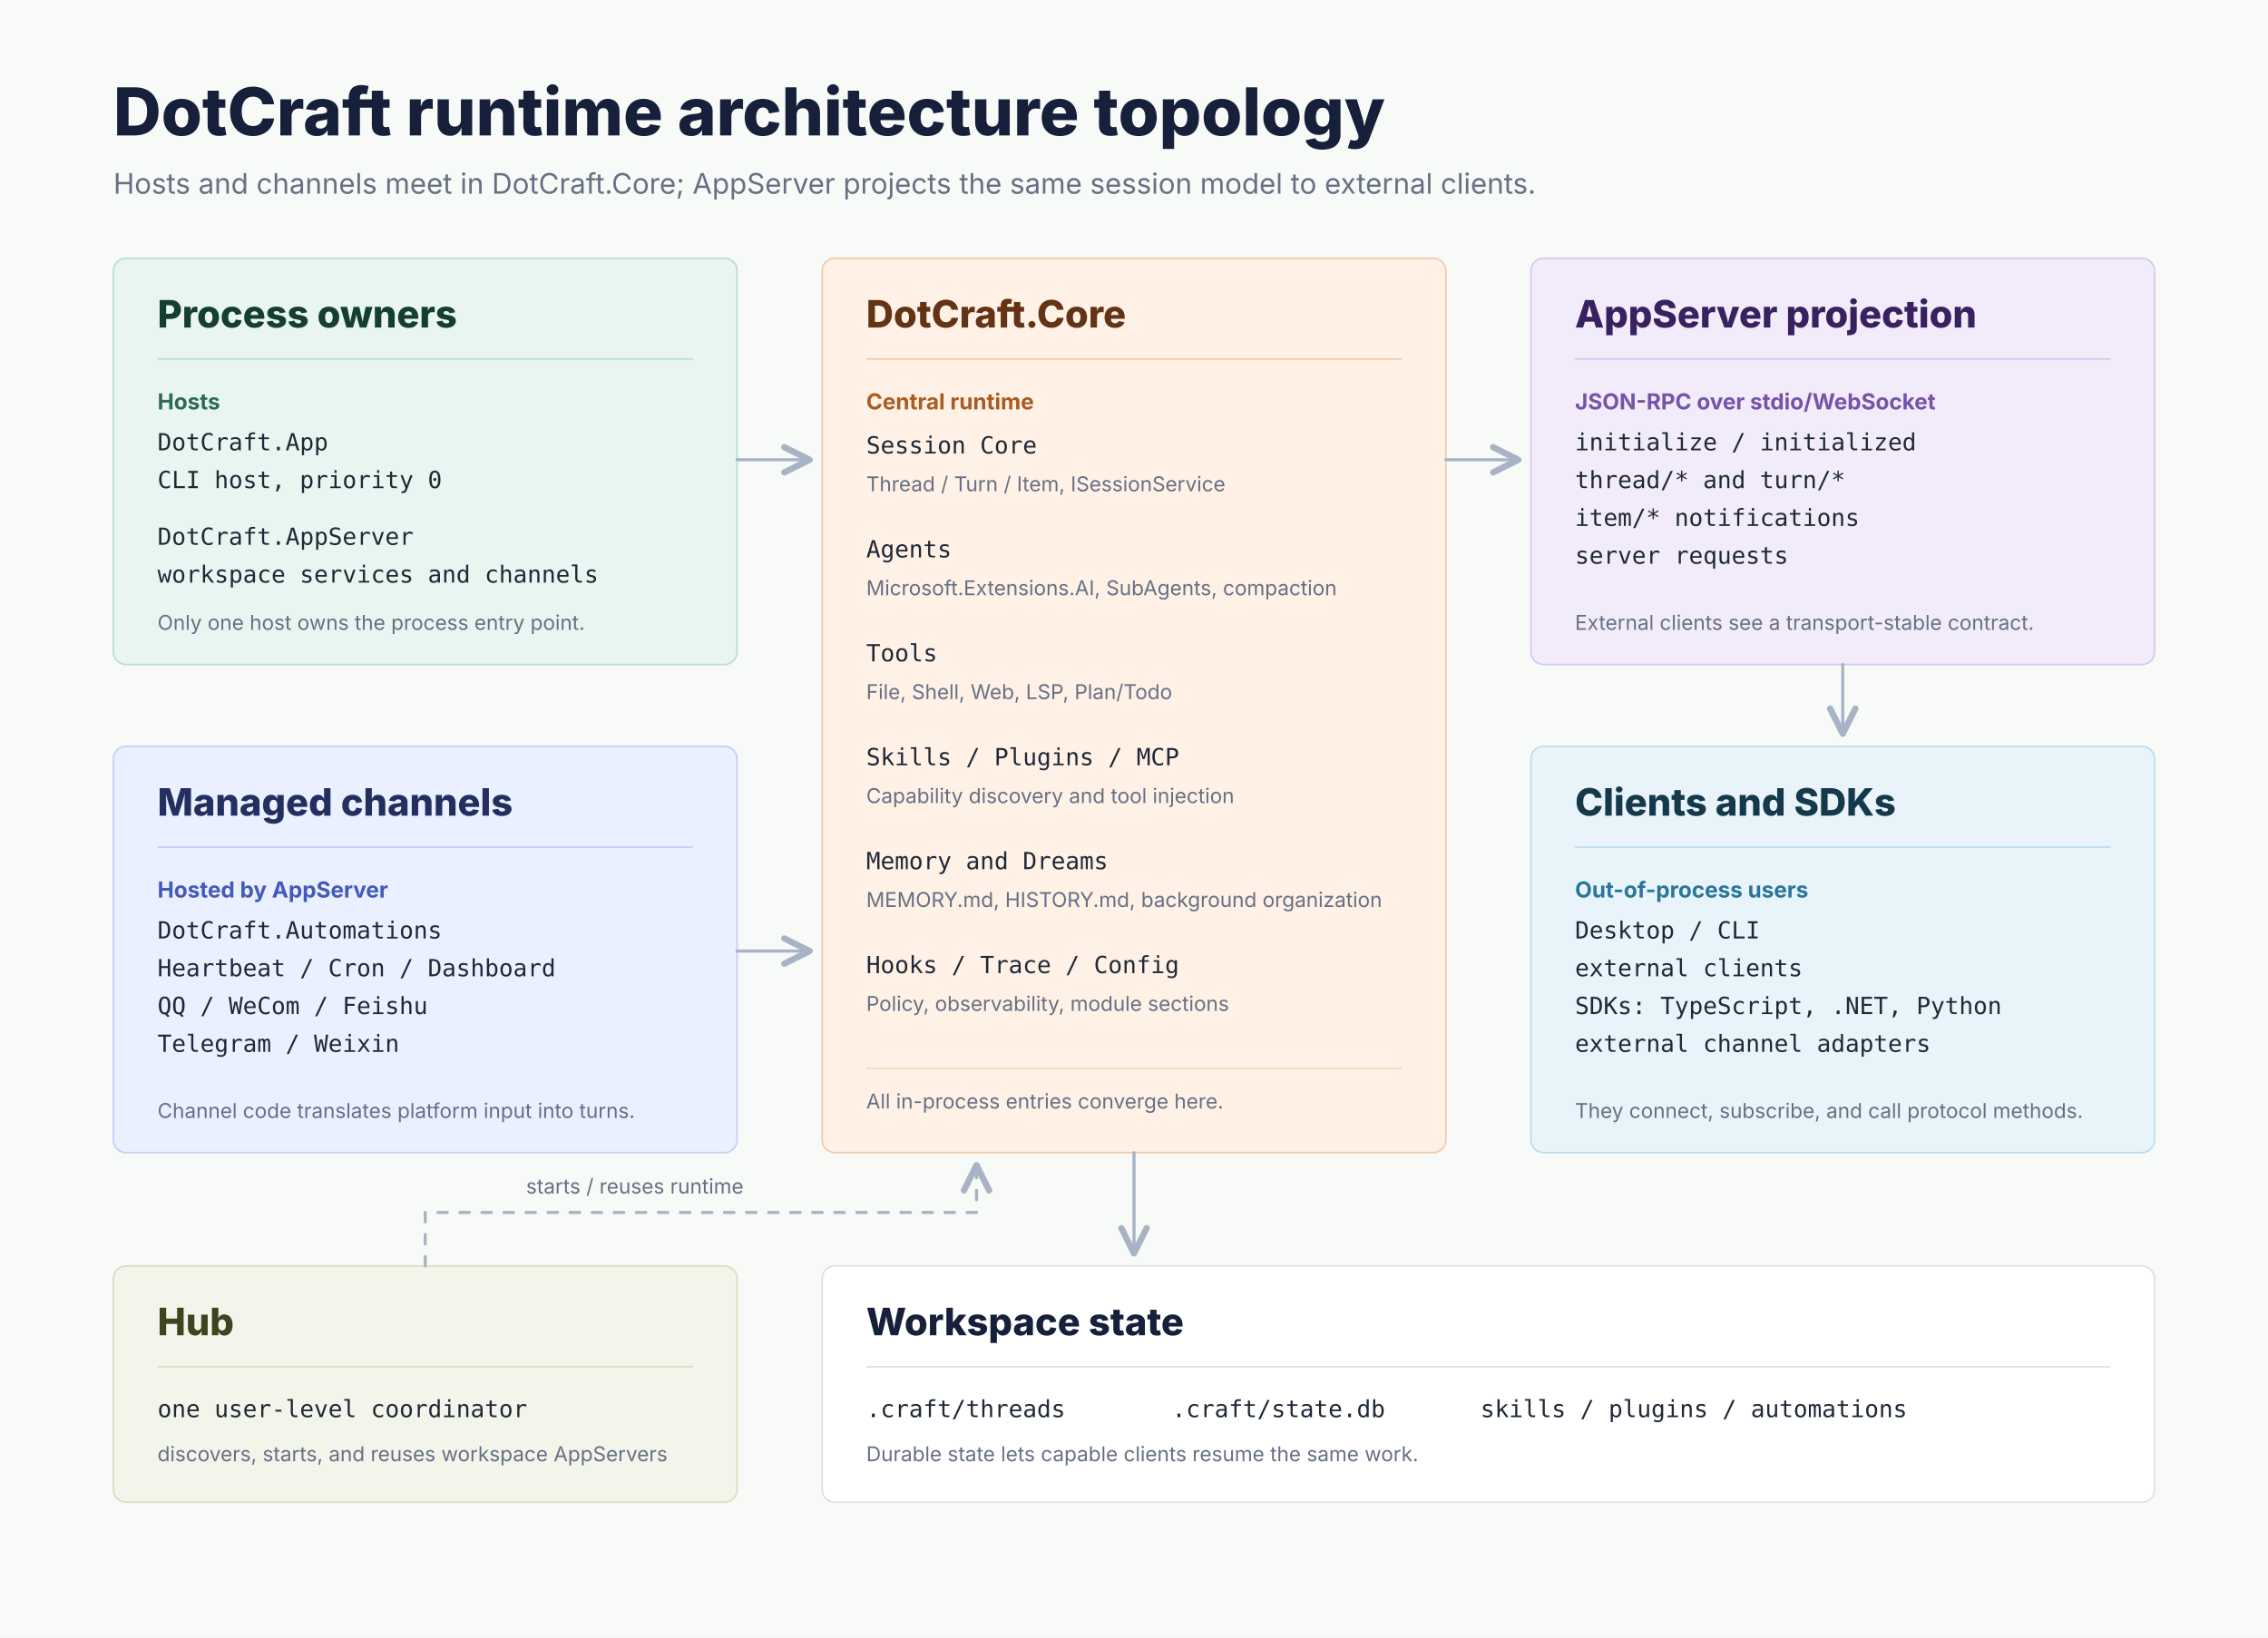
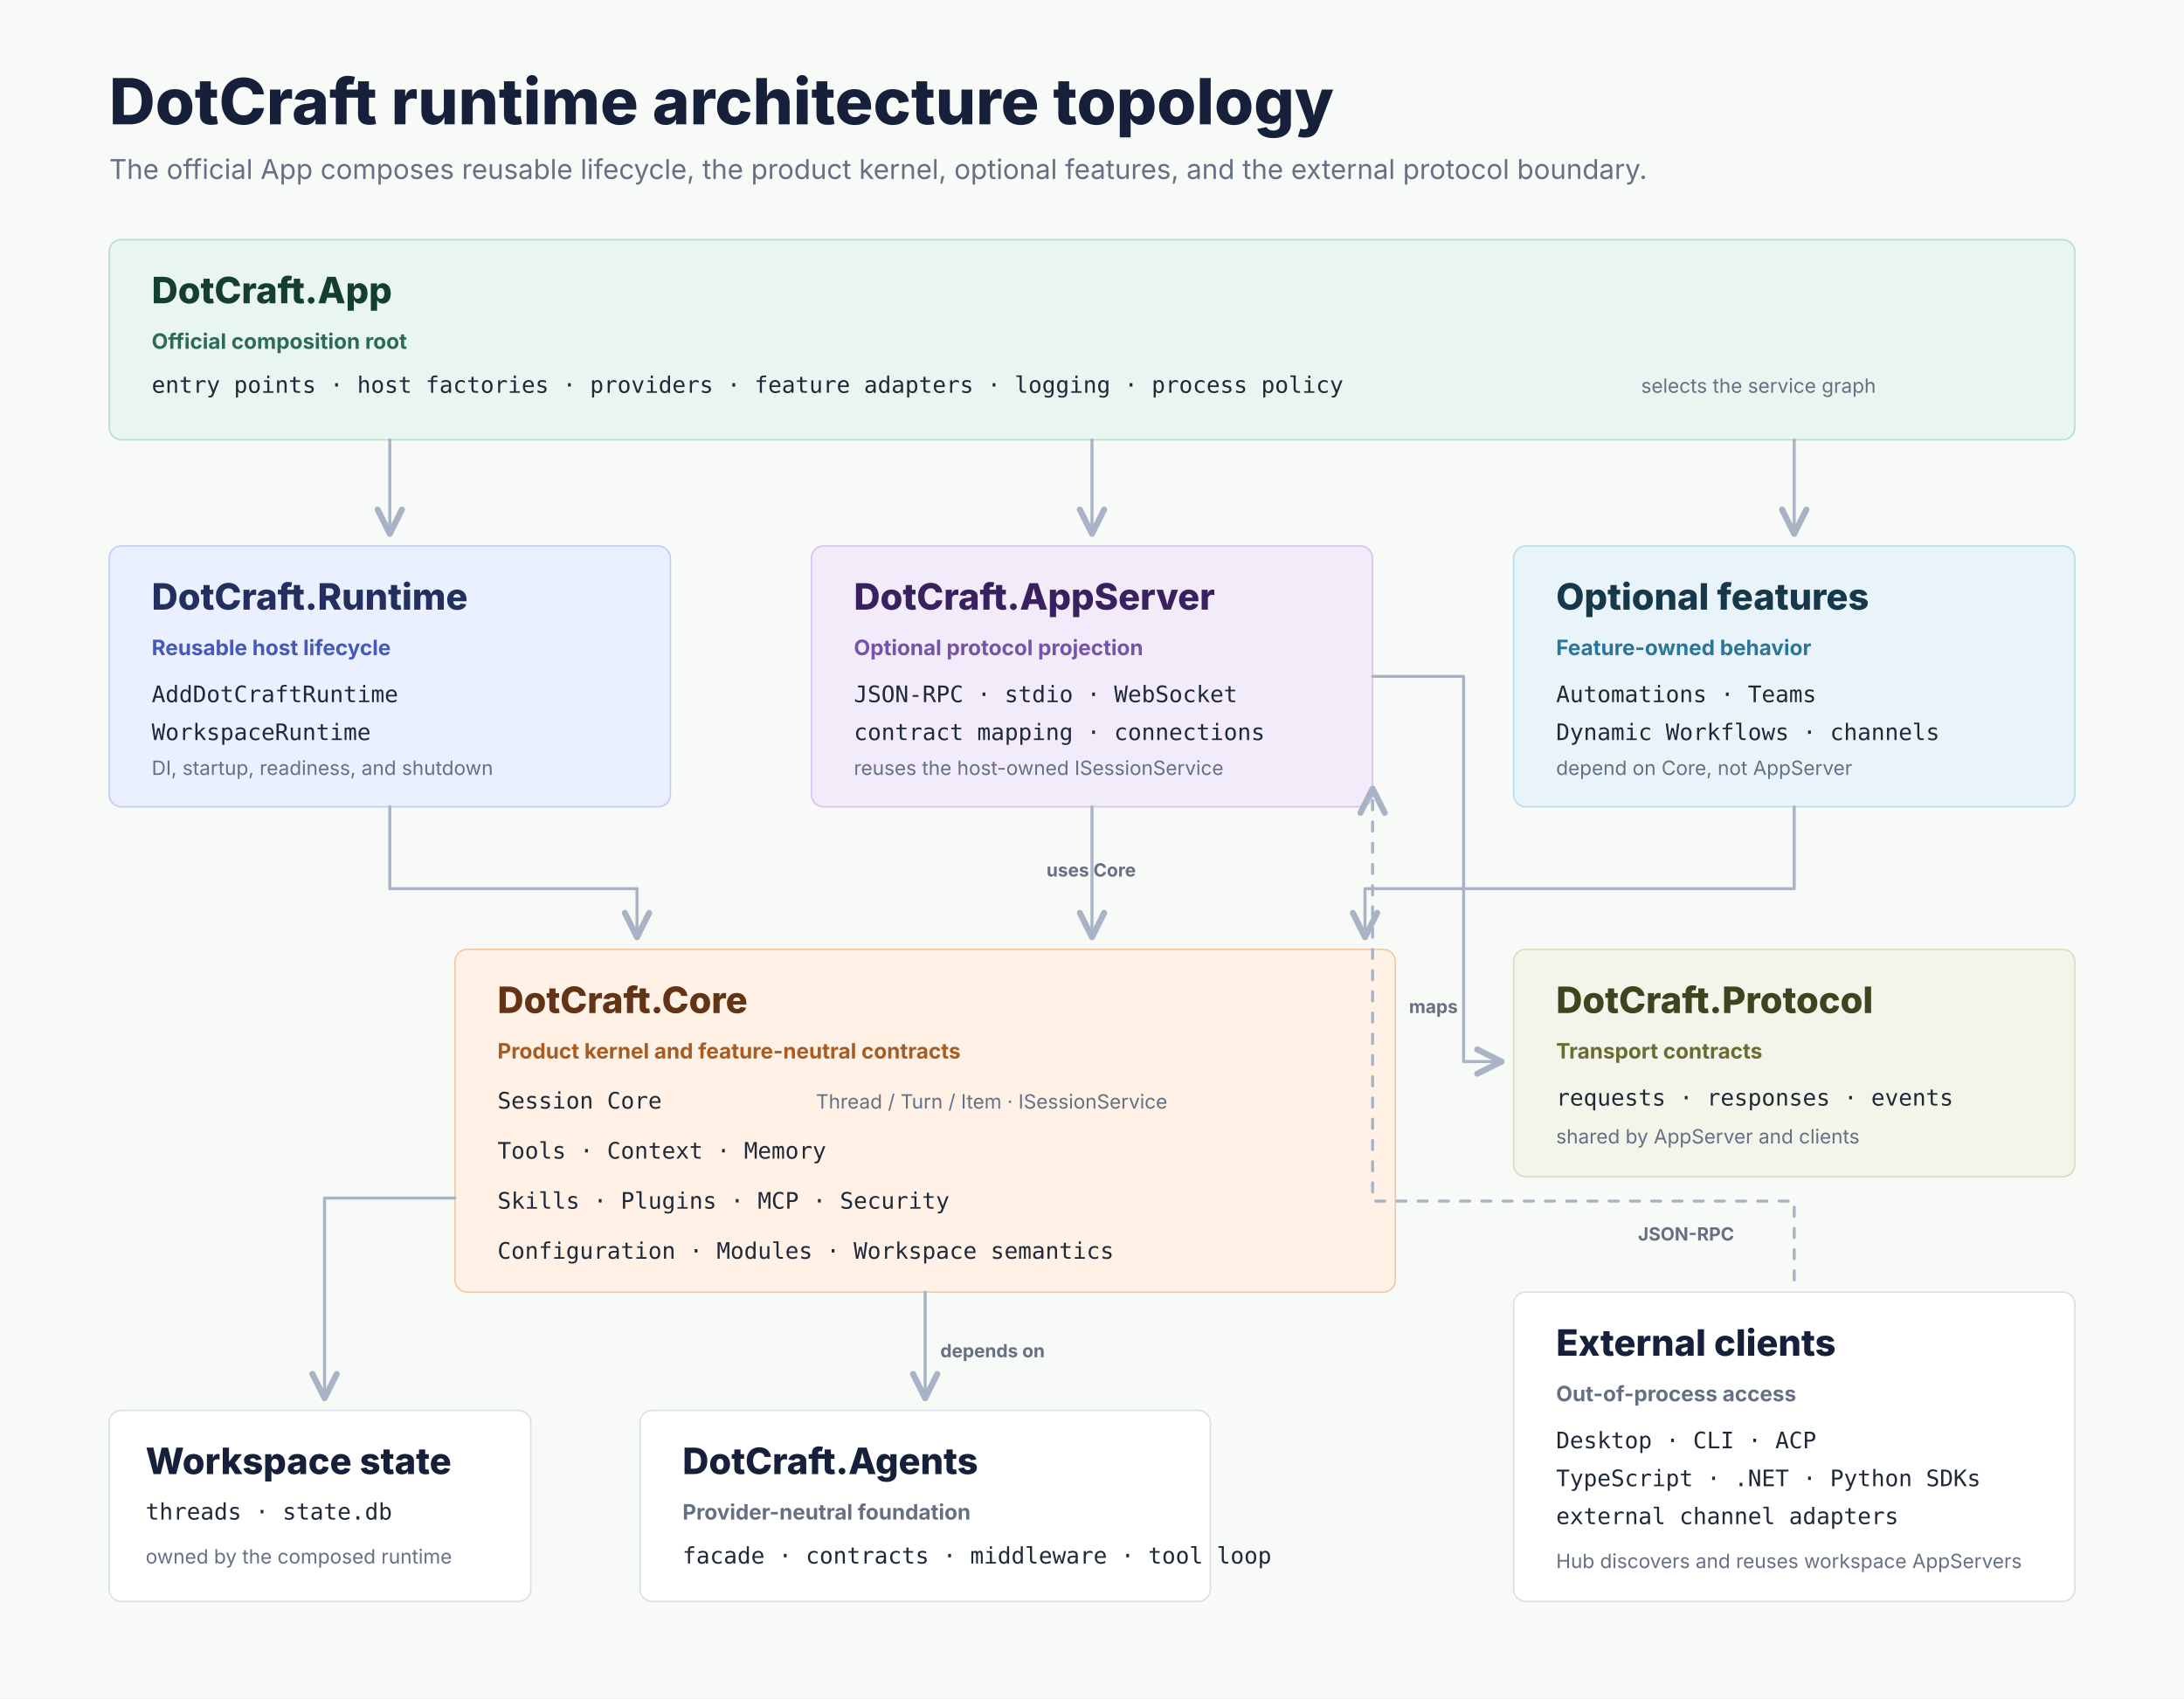
- <svg xmlns="http://www.w3.org/2000/svg" width="1440" height="1040" viewBox="0 0 1440 1040" fill="none" role="img" aria-labelledby="title desc">
+ <svg xmlns="http://www.w3.org/2000/svg" width="1440" height="1120" viewBox="0 0 1440 1120" fill="none" role="img" aria-labelledby="title desc">
  <style>
    text { font-family: Inter, ui-sans-serif, system-ui, -apple-system, BlinkMacSystemFont, "Segoe UI", sans-serif; letter-spacing: 0; }
    .title { fill: #17203A; font-size: 42px; font-weight: 760; }
    .subtitle { fill: #667085; font-size: 18px; }
    .cardTitle { font-size: 24px; font-weight: 760; }
    .label { font-size: 14px; font-weight: 720; }
    .mono { fill: #1F2937; font-size: 15px; font-family: "Cascadia Mono", ui-monospace, SFMono-Regular, Menlo, monospace; }
    .muted { fill: #667085; font-size: 13px; }
+     .edgeLabel { fill: #667085; font-size: 12px; font-weight: 650; }
  </style>
  <defs>
    <marker id="arrow" markerWidth="12" markerHeight="12" refX="10" refY="6" orient="auto">
      <path d="M2 2L10 6L2 10" fill="none" stroke="#A8B4C6" stroke-width="2" stroke-linecap="round" stroke-linejoin="round" />
    </marker>
  </defs>
-   <rect width="1440" height="1040" fill="#F8FAF7" />
-   <text x="72" y="86" class="title">DotCraft runtime architecture topology</text>
-   <text x="72" y="123" class="subtitle">Hosts and channels meet in DotCraft.Core; AppServer projects the same session model to external clients.</text>
-   <g transform="translate(72 164)">
-     <rect x="0" y="0" width="396" height="258" rx="8" fill="#E9F5F0" stroke="#B7DED0" />
-     <text x="28" y="44" class="cardTitle" fill="#153E33">Process owners</text>
-     <line x1="28" y1="64" x2="368" y2="64" stroke="#B7DED0" />
-     <text x="28" y="96" class="label" fill="#2E6B56">Hosts</text>
-     <text x="28" y="122" class="mono">DotCraft.App</text>
-     <text x="28" y="146" class="mono">CLI host, priority 0</text>
-     <text x="28" y="182" class="mono">DotCraft.AppServer</text>
-     <text x="28" y="206" class="mono">workspace services and channels</text>
-     <text x="28" y="236" class="muted">Only one host owns the process entry point.</text>
+   <rect width="1440" height="1120" fill="#F8FAF7" />
+   <text x="72" y="82" class="title">DotCraft runtime architecture topology</text>
+   <text x="72" y="118" class="subtitle">The official App composes reusable lifecycle, the product kernel, optional features, and the external protocol boundary.</text>
+   <g transform="translate(72 158)">
+     <rect x="0" y="0" width="1296" height="132" rx="8" fill="#E9F5F0" stroke="#B7DED0" />
+     <text x="28" y="42" class="cardTitle" fill="#153E33">DotCraft.App</text>
+     <text x="28" y="72" class="label" fill="#2E6B56">Official composition root</text>
+     <text x="28" y="101" class="mono">entry points · host factories · providers · feature adapters · logging · process policy</text>
+     <text x="1010" y="101" class="muted">selects the service graph</text>
  </g>
-   <g transform="translate(72 474)">
-     <rect x="0" y="0" width="396" height="258" rx="8" fill="#EAF0FF" stroke="#C2CEF7" />
-     <text x="28" y="44" class="cardTitle" fill="#23305F">Managed channels</text>
-     <line x1="28" y1="64" x2="368" y2="64" stroke="#C2CEF7" />
-     <text x="28" y="96" class="label" fill="#4459B8">Hosted by AppServer</text>
-     <text x="28" y="122" class="mono">DotCraft.Automations</text>
-     <text x="28" y="146" class="mono">Heartbeat / Cron / Dashboard</text>
-     <text x="28" y="170" class="mono">QQ / WeCom / Feishu</text>
-     <text x="28" y="194" class="mono">Telegram / Weixin</text>
-     <text x="28" y="236" class="muted">Channel code translates platform input into turns.</text>
+   <g transform="translate(72 360)">
+     <rect x="0" y="0" width="370" height="172" rx="8" fill="#EAF0FF" stroke="#C2CEF7" />
+     <text x="28" y="42" class="cardTitle" fill="#23305F">DotCraft.Runtime</text>
+     <text x="28" y="72" class="label" fill="#4459B8">Reusable host lifecycle</text>
+     <text x="28" y="103" class="mono">AddDotCraftRuntime</text>
+     <text x="28" y="128" class="mono">WorkspaceRuntime</text>
+     <text x="28" y="151" class="muted">DI, startup, readiness, and shutdown</text>
  </g>
-   <g transform="translate(522 164)">
-     <rect x="0" y="0" width="396" height="568" rx="8" fill="#FFF1E6" stroke="#F3C9A4" />
-     <text x="28" y="44" class="cardTitle" fill="#623314">DotCraft.Core</text>
-     <line x1="28" y1="64" x2="368" y2="64" stroke="#F3C9A4" />
-     <text x="28" y="96" class="label" fill="#A85C21">Central runtime</text>
-     <text x="28" y="124" class="mono">Session Core</text>
-     <text x="28" y="148" class="muted">Thread / Turn / Item, ISessionService</text>
-     <text x="28" y="190" class="mono">Agents</text>
-     <text x="28" y="214" class="muted">Microsoft.Extensions.AI, SubAgents, compaction</text>
-     <text x="28" y="256" class="mono">Tools</text>
-     <text x="28" y="280" class="muted">File, Shell, Web, LSP, Plan/Todo</text>
-     <text x="28" y="322" class="mono">Skills / Plugins / MCP</text>
-     <text x="28" y="346" class="muted">Capability discovery and tool injection</text>
-     <text x="28" y="388" class="mono">Memory and Dreams</text>
-     <text x="28" y="412" class="muted">MEMORY.md, HISTORY.md, background organization</text>
-     <text x="28" y="454" class="mono">Hooks / Trace / Config</text>
-     <text x="28" y="478" class="muted">Policy, observability, module sections</text>
-     <rect x="28" y="514" width="340" height="1" fill="#F5D6BB" />
-     <text x="28" y="540" class="muted">All in-process entries converge here.</text>
+   <g transform="translate(535 360)">
+     <rect x="0" y="0" width="370" height="172" rx="8" fill="#F1EBFA" stroke="#D7C5EF" />
+     <text x="28" y="42" class="cardTitle" fill="#39205F">DotCraft.AppServer</text>
+     <text x="28" y="72" class="label" fill="#7653A8">Optional protocol projection</text>
+     <text x="28" y="103" class="mono">JSON-RPC · stdio · WebSocket</text>
+     <text x="28" y="128" class="mono">contract mapping · connections</text>
+     <text x="28" y="151" class="muted">reuses the host-owned ISessionService</text>
  </g>
-   <g transform="translate(972 164)">
-     <rect x="0" y="0" width="396" height="258" rx="8" fill="#F1EBFA" stroke="#D7C5EF" />
-     <text x="28" y="44" class="cardTitle" fill="#39205F">AppServer projection</text>
-     <line x1="28" y1="64" x2="368" y2="64" stroke="#D7C5EF" />
-     <text x="28" y="96" class="label" fill="#7653A8">JSON-RPC over stdio/WebSocket</text>
-     <text x="28" y="122" class="mono">initialize / initialized</text>
-     <text x="28" y="146" class="mono">thread/* and turn/*</text>
-     <text x="28" y="170" class="mono">item/* notifications</text>
-     <text x="28" y="194" class="mono">server requests</text>
-     <text x="28" y="236" class="muted">External clients see a transport-stable contract.</text>
+   <g transform="translate(998 360)">
+     <rect x="0" y="0" width="370" height="172" rx="8" fill="#E8F4FA" stroke="#BBDCEE" />
+     <text x="28" y="42" class="cardTitle" fill="#15384B">Optional features</text>
+     <text x="28" y="72" class="label" fill="#2B7599">Feature-owned behavior</text>
+     <text x="28" y="103" class="mono">Automations · Teams</text>
+     <text x="28" y="128" class="mono">Dynamic Workflows · channels</text>
+     <text x="28" y="151" class="muted">depend on Core, not AppServer</text>
  </g>
-   <g transform="translate(972 474)">
-     <rect x="0" y="0" width="396" height="258" rx="8" fill="#E8F4FA" stroke="#BBDCEE" />
-     <text x="28" y="44" class="cardTitle" fill="#15384B">Clients and SDKs</text>
-     <line x1="28" y1="64" x2="368" y2="64" stroke="#BBDCEE" />
-     <text x="28" y="96" class="label" fill="#2B7599">Out-of-process users</text>
-     <text x="28" y="122" class="mono">Desktop / CLI</text>
-     <text x="28" y="146" class="mono">external clients</text>
-     <text x="28" y="170" class="mono">SDKs: TypeScript, .NET, Python</text>
-     <text x="28" y="194" class="mono">external channel adapters</text>
-     <text x="28" y="236" class="muted">They connect, subscribe, and call protocol methods.</text>
+   <g transform="translate(300 626)">
+     <rect x="0" y="0" width="620" height="226" rx="8" fill="#FFF1E6" stroke="#F3C9A4" />
+     <text x="28" y="42" class="cardTitle" fill="#623314">DotCraft.Core</text>
+     <text x="28" y="72" class="label" fill="#A85C21">Product kernel and feature-neutral contracts</text>
+     <text x="28" y="105" class="mono">Session Core</text>
+     <text x="238" y="105" class="muted">Thread / Turn / Item · ISessionService</text>
+     <text x="28" y="138" class="mono">Tools · Context · Memory</text>
+     <text x="28" y="171" class="mono">Skills · Plugins · MCP · Security</text>
+     <text x="28" y="204" class="mono">Configuration · Modules · Workspace semantics</text>
  </g>
-   <g transform="translate(72 804)">
-     <rect x="0" y="0" width="396" height="150" rx="8" fill="#F3F4EA" stroke="#D9DEC0" />
-     <text x="28" y="44" class="cardTitle" fill="#3F431E">Hub</text>
-     <line x1="28" y1="64" x2="368" y2="64" stroke="#D9DEC0" />
-     <text x="28" y="96" class="mono">one user-level coordinator</text>
-     <text x="28" y="124" class="muted">discovers, starts, and reuses workspace AppServers</text>
+   <g transform="translate(998 626)">
+     <rect x="0" y="0" width="370" height="150" rx="8" fill="#F3F4EA" stroke="#D9DEC0" />
+     <text x="28" y="42" class="cardTitle" fill="#3F431E">DotCraft.Protocol</text>
+     <text x="28" y="72" class="label" fill="#696D32">Transport contracts</text>
+     <text x="28" y="103" class="mono">requests · responses · events</text>
+     <text x="28" y="128" class="muted">shared by AppServer and clients</text>
  </g>
-   <g transform="translate(522 804)">
-     <rect x="0" y="0" width="846" height="150" rx="8" fill="#FFFFFF" stroke="#D9E0EA" />
-     <text x="28" y="44" class="cardTitle" fill="#17203A">Workspace state</text>
-     <line x1="28" y1="64" x2="818" y2="64" stroke="#D9E0EA" />
-     <text x="28" y="96" class="mono">.craft/threads</text>
-     <text x="222" y="96" class="mono">.craft/state.db</text>
-     <text x="418" y="96" class="mono">skills / plugins / automations</text>
-     <text x="28" y="124" class="muted">Durable state lets capable clients resume the same work.</text>
+   <g transform="translate(422 930)">
+     <rect x="0" y="0" width="376" height="126" rx="8" fill="#FFFFFF" stroke="#D9E0EA" />
+     <text x="28" y="42" class="cardTitle" fill="#17203A">DotCraft.Agents</text>
+     <text x="28" y="72" class="label" fill="#667085">Provider-neutral foundation</text>
+     <text x="28" y="101" class="mono">facade · contracts · middleware · tool loop</text>
  </g>
-   <path d="M468 292H514" stroke="#A8B4C6" stroke-width="2" stroke-linecap="round" marker-end="url(#arrow)" />
-   <path d="M468 604H514" stroke="#A8B4C6" stroke-width="2" stroke-linecap="round" marker-end="url(#arrow)" />
-   <path d="M918 292H964" stroke="#A8B4C6" stroke-width="2" stroke-linecap="round" marker-end="url(#arrow)" />
-   <path d="M1170 422V466" stroke="#A8B4C6" stroke-width="2" stroke-linecap="round" marker-end="url(#arrow)" />
-   <path d="M720 732V796" stroke="#A8B4C6" stroke-width="2" stroke-linecap="round" marker-end="url(#arrow)" />
-   <path d="M270 804V770H620V740" stroke="#A8B4C6" stroke-width="2" stroke-linecap="round" stroke-linejoin="round" stroke-dasharray="6 8" marker-end="url(#arrow)" />
-   <text x="334" y="758" class="muted">starts / reuses runtime</text>
+   <g transform="translate(72 930)">
+     <rect x="0" y="0" width="278" height="126" rx="8" fill="#FFFFFF" stroke="#D9E0EA" />
+     <text x="24" y="42" class="cardTitle" fill="#17203A">Workspace state</text>
+     <text x="24" y="72" class="mono">threads · state.db</text>
+     <text x="24" y="101" class="muted">owned by the composed runtime</text>
+   </g>
+   <g transform="translate(998 852)">
+     <rect x="0" y="0" width="370" height="204" rx="8" fill="#FFFFFF" stroke="#D9E0EA" />
+     <text x="28" y="42" class="cardTitle" fill="#17203A">External clients</text>
+     <text x="28" y="72" class="label" fill="#667085">Out-of-process access</text>
+     <text x="28" y="103" class="mono">Desktop · CLI · ACP</text>
+     <text x="28" y="128" class="mono">TypeScript · .NET · Python SDKs</text>
+     <text x="28" y="153" class="mono">external channel adapters</text>
+     <text x="28" y="182" class="muted">Hub discovers and reuses workspace AppServers</text>
+   </g>
+   <path d="M257 290V352" stroke="#A8B4C6" stroke-width="2" stroke-linecap="round" marker-end="url(#arrow)" />
+   <path d="M720 290V352" stroke="#A8B4C6" stroke-width="2" stroke-linecap="round" marker-end="url(#arrow)" />
+   <path d="M1183 290V352" stroke="#A8B4C6" stroke-width="2" stroke-linecap="round" marker-end="url(#arrow)" />
+   <path d="M257 532V586H420V618" stroke="#A8B4C6" stroke-width="2" stroke-linecap="round" stroke-linejoin="round" marker-end="url(#arrow)" />
+   <path d="M720 532V618" stroke="#A8B4C6" stroke-width="2" stroke-linecap="round" marker-end="url(#arrow)" />
+   <path d="M1183 532V586H900V618" stroke="#A8B4C6" stroke-width="2" stroke-linecap="round" stroke-linejoin="round" marker-end="url(#arrow)" />
+   <text x="690" y="578" class="edgeLabel">uses Core</text>
+   <path d="M905 446H965V700H990" stroke="#A8B4C6" stroke-width="2" stroke-linecap="round" stroke-linejoin="round" marker-end="url(#arrow)" />
+   <text x="929" y="668" class="edgeLabel">maps</text>
+   <path d="M610 852V922" stroke="#A8B4C6" stroke-width="2" stroke-linecap="round" marker-end="url(#arrow)" />
+   <text x="620" y="895" class="edgeLabel">depends on</text>
+   <path d="M300 790H214V922" stroke="#A8B4C6" stroke-width="2" stroke-linecap="round" stroke-linejoin="round" marker-end="url(#arrow)" />
+   <path d="M1183 844V792H905V520" stroke="#A8B4C6" stroke-width="2" stroke-linecap="round" stroke-linejoin="round" stroke-dasharray="6 8" marker-end="url(#arrow)" />
+   <text x="1080" y="818" class="edgeLabel">JSON-RPC</text>
</svg>
